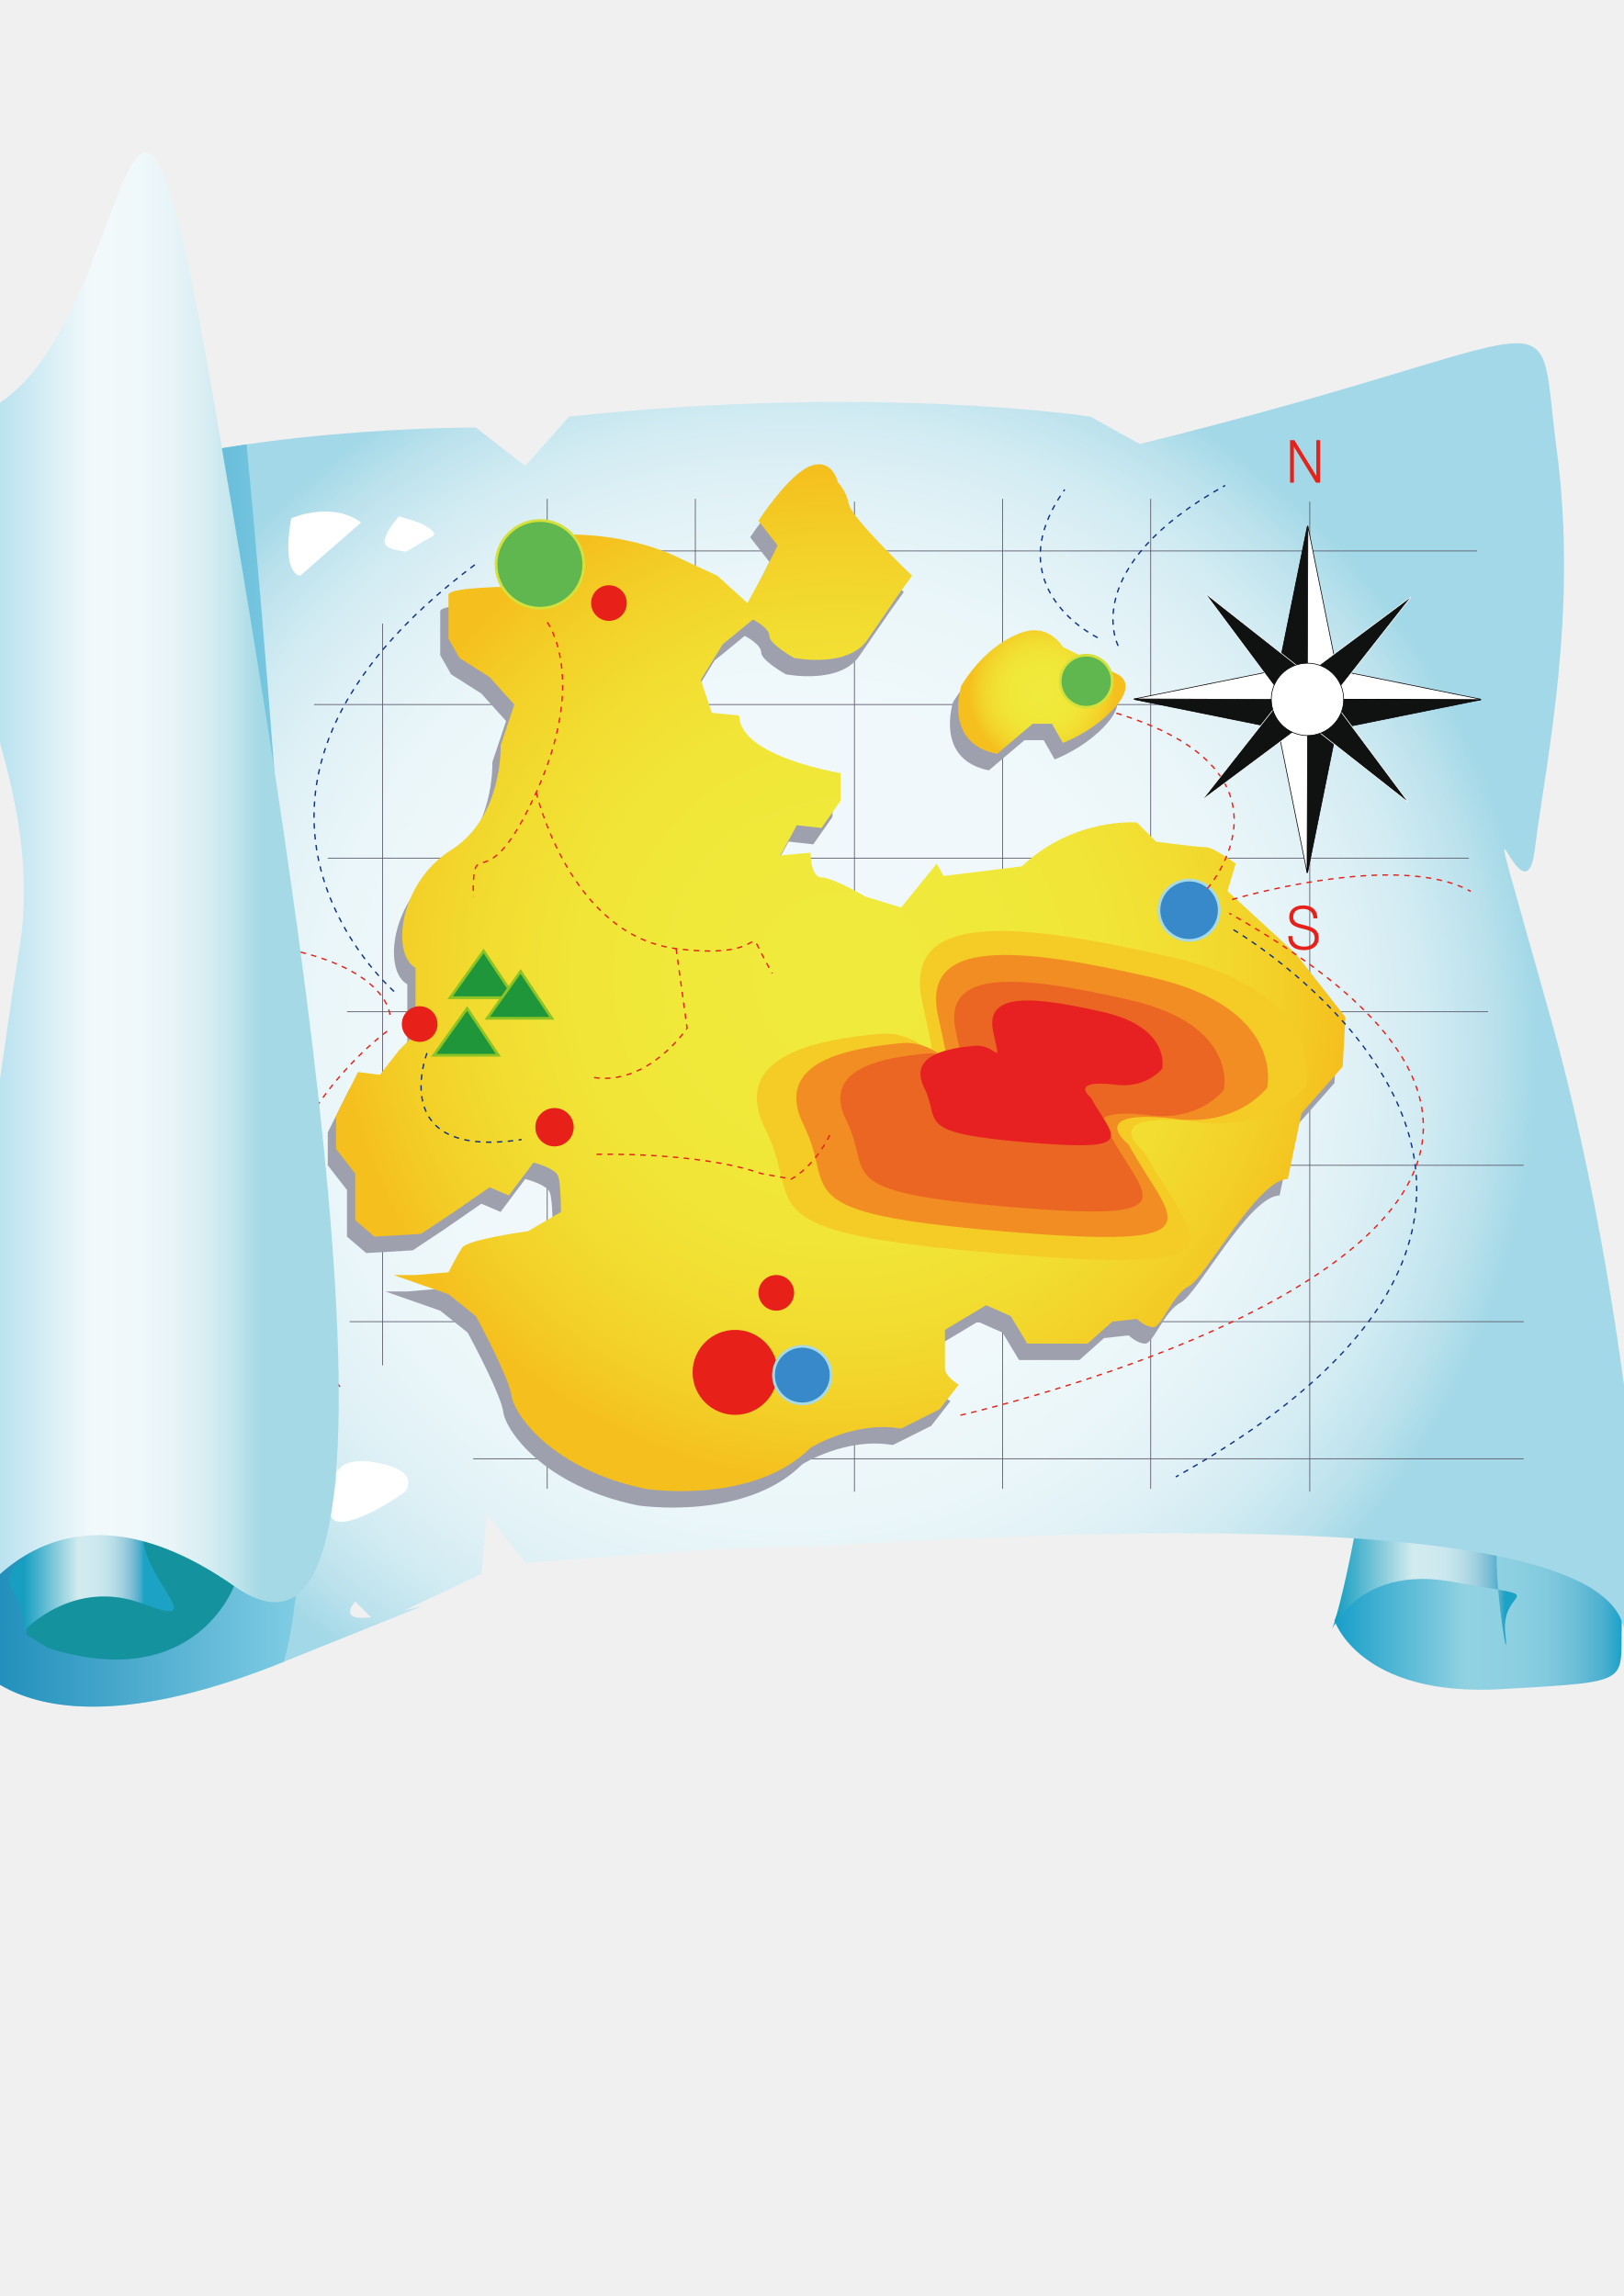
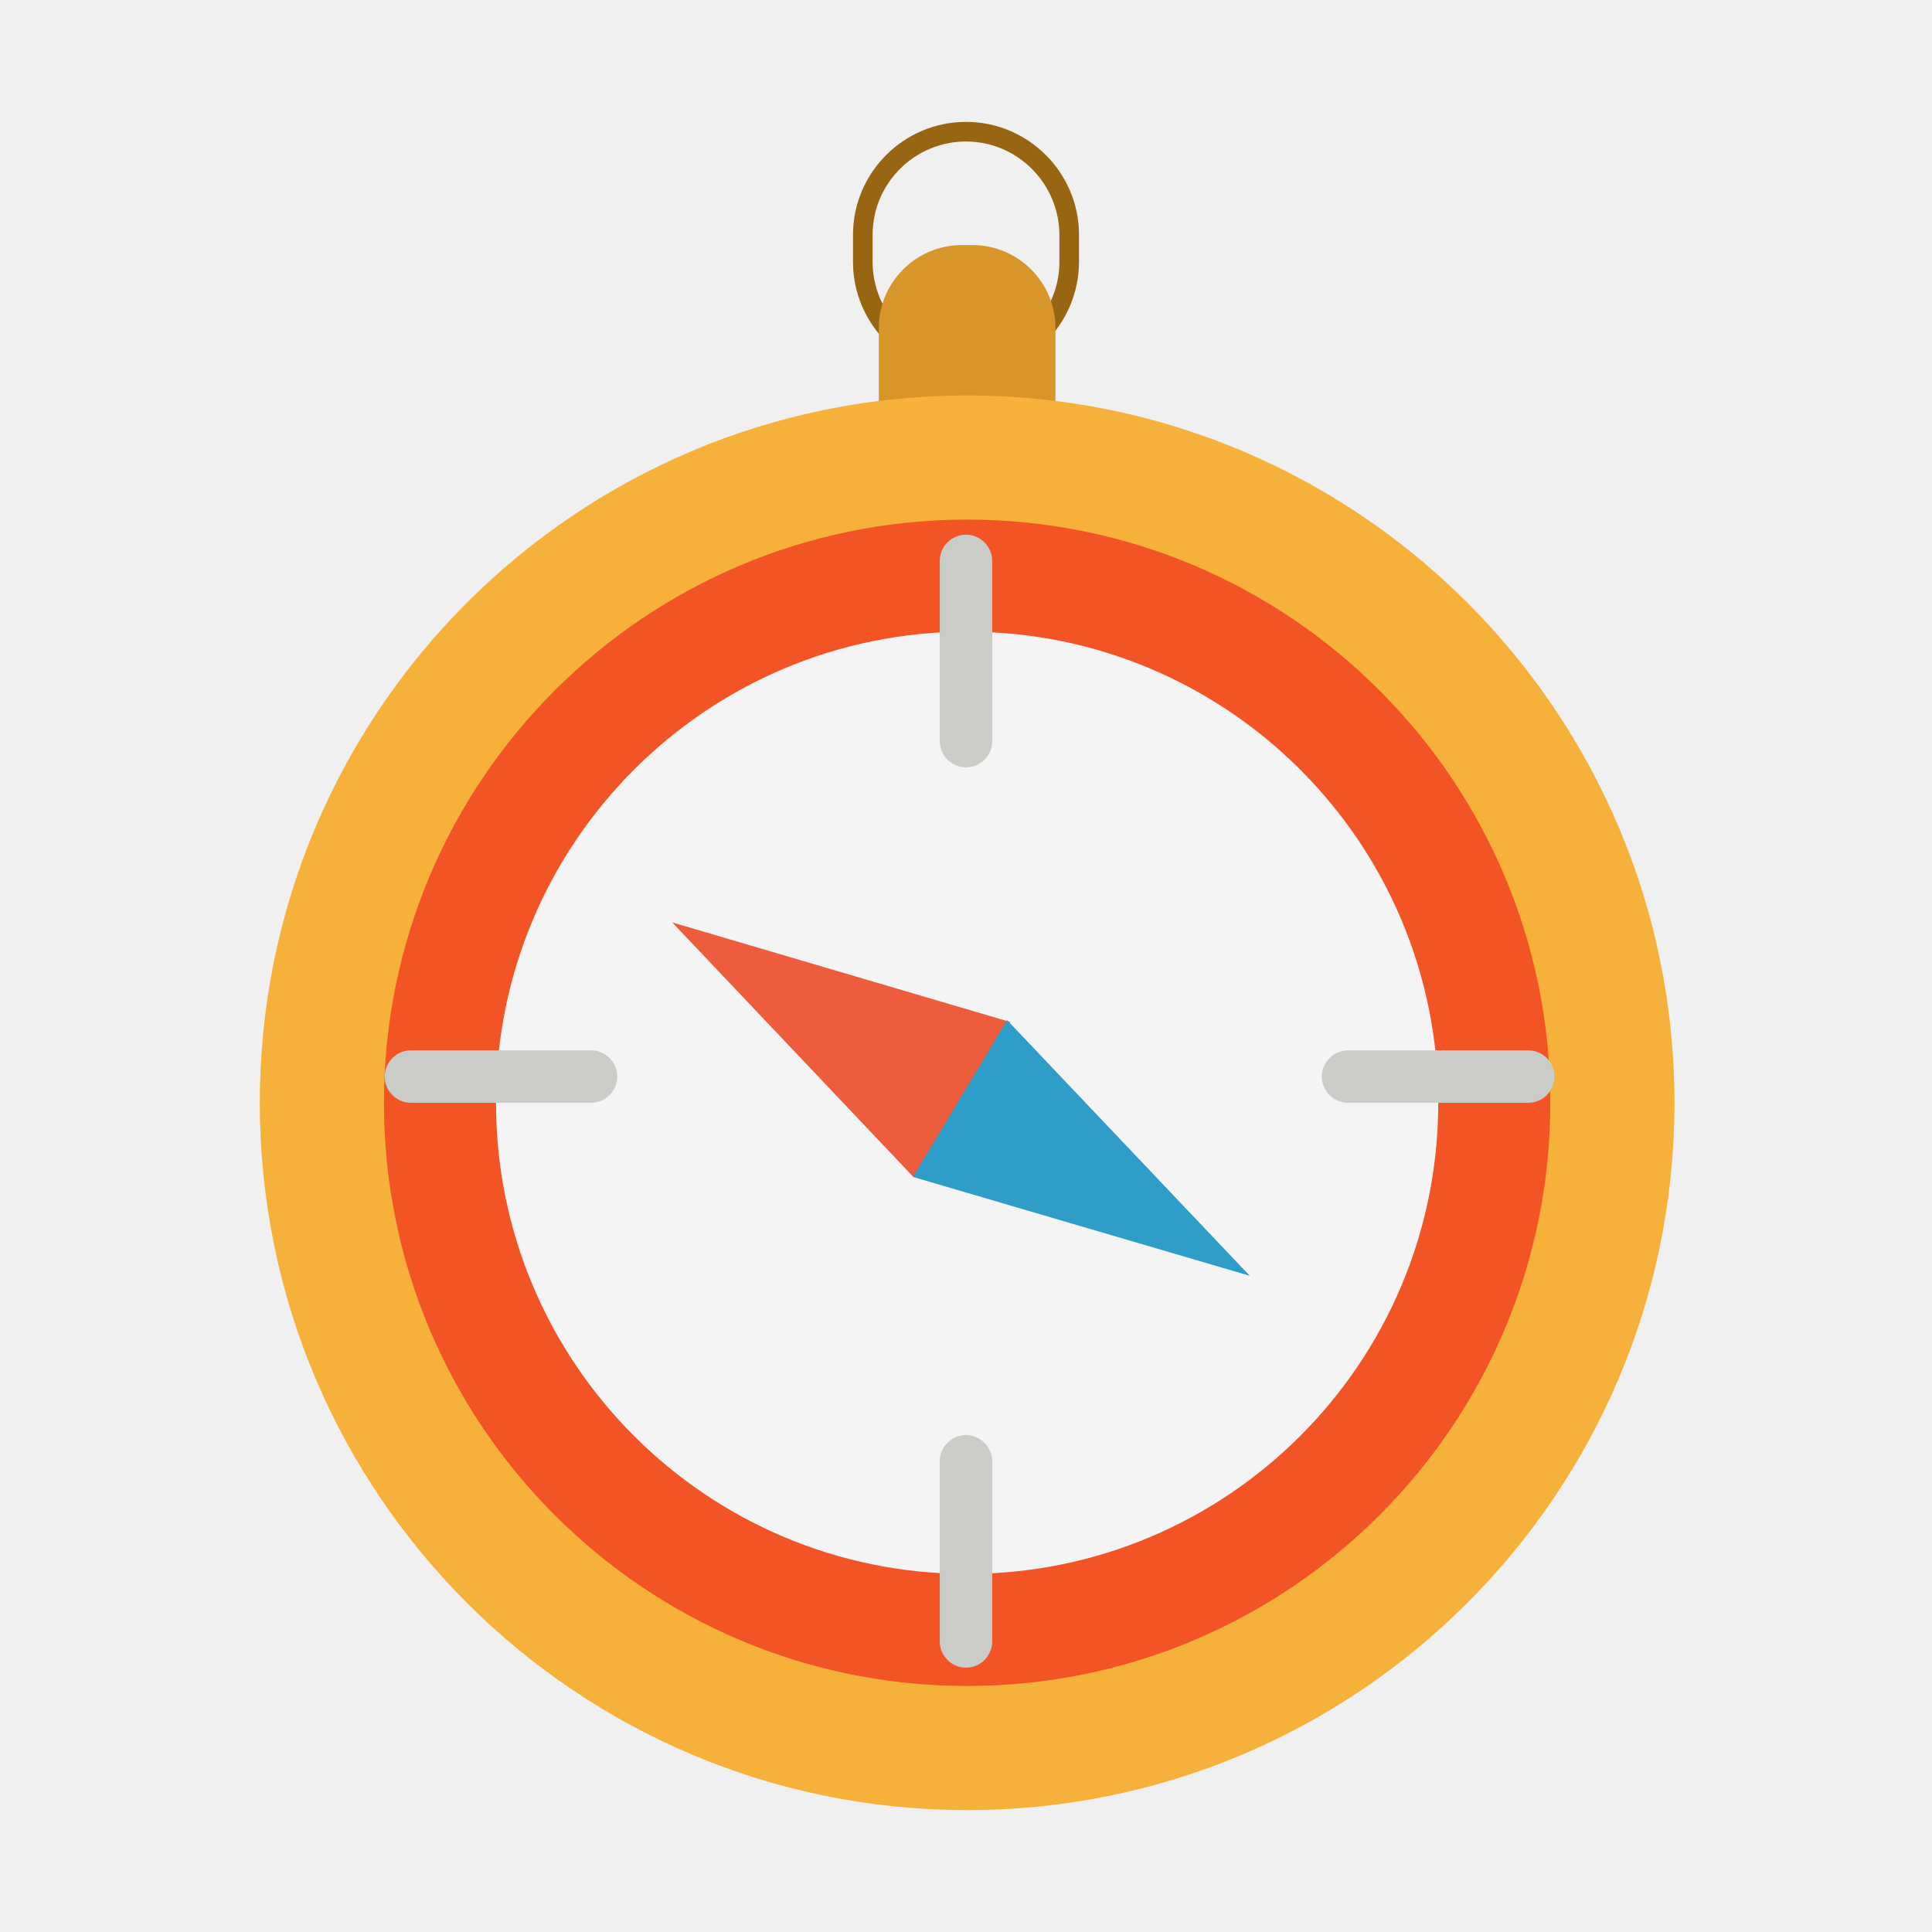
- <svg xmlns="http://www.w3.org/2000/svg" id="图层_1" xml:space="preserve" viewBox="0 0 595.28 841.89" y="0px" version="1.1" enable-background="new 0 0 595.28 841.89" x="0px">
-   <linearGradient id="SVGID_1_" y2="590.82" gradientUnits="userSpaceOnUse" y1="590.82" x2="594.83" x1="489.24">
-     <stop stop-color="#199FC9" offset=".006" />
-     <stop stop-color="#91D2E2" offset=".455" />
-     <stop stop-color="#8DD0E2" offset=".614" />
-     <stop stop-color="#82CADE" offset=".731" />
-     <stop stop-color="#6DBFD8" offset=".834" />
-     <stop stop-color="#4DB0D0" offset=".929" />
-     <stop stop-color="#19A2C9" offset="1" />
-   </linearGradient>
-   <path d="m489.24 594.23s9.057 28.152 61.345 25.137 42.24-2.012 44.251-29.16-4.021-24.137-67.377-28.162h-30.171s0.82 11.41-8.04 32.18z" fill="url(#SVGID_1_)" />
-   <linearGradient id="SVGID_2_" y2="578.39" gradientUnits="userSpaceOnUse" y1="578.39" x2="551.84" x1="489.49">
-     <stop stop-color="#179EC1" offset=".006" />
-     <stop stop-color="#D1EBEF" offset=".455" />
-     <stop stop-color="#CFEAEF" offset=".58" />
-     <stop stop-color="#C6E5EC" offset=".673" />
-     <stop stop-color="#B6DCE6" offset=".754" />
-     <stop stop-color="#9FCFDF" offset=".83" />
-     <stop stop-color="#7DBED5" offset=".901" />
-     <stop stop-color="#4BACCB" offset=".969" />
-     <stop stop-color="#1CA2C5" offset="1" />
-   </linearGradient>
-   <path d="m497.54 557.78s-3.792 21.826-8.045 36.203 2.013-21.121 42.237-14.088 18.099 1.012 20.115 19.113-6.035-27.154-2.014-37.215l-52.31-4z" fill="url(#SVGID_2_)" />
-   <radialGradient id="SVGID_3_" gradientUnits="userSpaceOnUse" cy="385.61" cx="289.34" r="275.03">
-     <stop stop-color="#F2F9FB" offset="0" />
-     <stop stop-color="#F0F8FB" offset=".466" />
-     <stop stop-color="#EAF6F9" offset=".634" />
-     <stop stop-color="#E0F1F6" offset=".754" />
-     <stop stop-color="#D1EBF2" offset=".851" />
-     <stop stop-color="#BCE2ED" offset=".932" />
-     <stop stop-color="#A2D8E7" offset="1" />
-   </radialGradient>
-   <path d="m-16.606 599.26s16.094 52.301 120.68 10.059 10.062-2.014 26.15-22.125l8.045 8.045 38.214-18.102 2.014-22.123 14.077 18.102s72.409-6.031 98.553-6.031 287.62-22.129 303.71 28.154 6.035-106.6-26.146-221.24-10.06-30.175-6.035-62.353 16.091-86.483 8.046-146.82 10.056-42.237-152.86-2.012l-18.099-10.056s-78.443-12.067-191.07 0l-16.091 18.103-18.099-14.08s-91.519-0.504-150.35 22.124c0.001-0.01 1.509 370.07-40.726 420.36z" fill="url(#SVGID_3_)" />
-   <linearGradient id="SVGID_4_" y2="394.36" gradientUnits="userSpaceOnUse" y1="394.36" x2="111.45" x1="-16.606">
-     <stop stop-color="#1486B6" offset="0" />
-     <stop stop-color="#82CEE5" offset="1" />
-   </linearGradient>
-   <path d="m104.07 609.31c-104.58 42.25-120.68-10.05-120.68-10.05 42.235-50.283 40.727-420.36 40.727-420.36 19.946-7.673 43.656-12.686 66.272-15.963 0.005-0.01 36.201 368.32 13.681 446.37z" fill="url(#SVGID_4_)" />
-   <g stroke="#5F5C6E" stroke-width=".3" fill="none">
-     <line x2="541.53" y1="202.02" x1="185.53" y2="202.02" />
-     <line x2="533.49" y1="258.34" x1="115.13" y2="258.34" />
-     <line x2="538.51" y1="314.66" x1="120.16" y2="314.66" />
-     <line x2="545.55" y1="370.98" x1="127.2" y2="370.98" />
-     <line x2="558.63" y1="427.29" x1="140.28" y2="427.29" />
-     <line x2="558.63" y1="484.62" x1="128.21" y2="484.62" />
-     <line x2="558.63" y1="534.9" x1="173.46" y2="534.9" />
-     <path d="m421.86 182.92v363" />
-     <path d="m367.56 182.92v363" />
-     <path d="m480.18 183.95v363.01" />
-     <path d="m254.92 182.92v363" />
-     <path d="m200.62 182.92v363" />
-     <path d="m140.28 228.67v271.99" />
-     <path d="m313.25 183.95v363.01" />
-   </g>
-   <path d="m85.971 581.15s-14.077 40.23-68.385 23.137l-8.045-5.031s3.019-17.094 2.013-27.152c0-0.01 50.281-26.15 74.417 9.04z" fill="#14939F" />
-   <linearGradient id="SVGID_5_" y2="579.34" gradientUnits="userSpaceOnUse" y1="579.34" x2="52.784" x1="8.536">
-     <stop stop-color="#179EC1" offset=".006" />
-     <stop stop-color="#D1EBEF" offset=".455" />
-     <stop stop-color="#CFEAEF" offset=".58" />
-     <stop stop-color="#C6E5EC" offset=".673" />
-     <stop stop-color="#B6DCE6" offset=".754" />
-     <stop stop-color="#9FCFDF" offset=".83" />
-     <stop stop-color="#7DBED5" offset=".901" />
-     <stop stop-color="#4BACCB" offset=".969" />
-     <stop stop-color="#1CA2C5" offset="1" />
-   </linearGradient>
-   <path d="m8.536 598.25s18.104-20.111 44.249-10.059-3.019-11.059 0-27.152-24.357-3.914-41.457 8.15-0.782 13.98-2.792 29.06z" fill="url(#SVGID_5_)" />
-   <g fill="#9EA0AD">
-     <path d="m331.35 217.11s-22.126-21.116-23.131-26.148c-1.006-5.027-4.021-8.042-4.021-8.042s-2.008-9.051-10.057-6.035c-8.045 3.018-19.109 20.112-19.109 20.112l7.04 9.049-5.026 10.059-6.035 11.06-11.064-10.055-13.072-6.034s-16.091-9.052-41.232-9.052l-11.062 7.04 4.027 11.062-12.07 1.005s-25.145 0-25.145 3.018v16.092l4.024 7.038 11.062 7.04 9.051 10.058-5.026 15.085s0.973 25.281-17.166 37.599c-0.305 0.207-0.619 0.413-0.936 0.613-19.11 12.066-22.126 38.212-13.078 43.245v24.136l-6.032 6.032-7.04 9.054-8.046-1.011-8.042 16.094v12.067l7.041 9.053v17.094l7.037 6.035 17.096-1.009 12.07-8.046 13.072-9.047 7.043 3.016 9.048-12.07s8.045 2.012 9.051 5.027 1.005 13.074 1.005 13.074l-12.066 7.043s-22.123 3.02-24.137 6.035c-2.014 3.02-5.029 9.051-5.029 9.051l-12.07 1.002h-8.04l20.109 7.041 10.059 8.045s9.568 17.553 12.375 26.362c0.346 1.087 0.587 2.034 0.697 2.807 1.005 7.034 15.088 27.144 49.275 34.187 0 0 39.222 6.033 60.342-15.086 0 0 16.092-10.053 33.185-7.037l14.08-7.037 7.038-9.053s-5.024-3.017-5.024-6.032v-14.077l15.086-9.051 9.051 4.018 6.032 10.057h22.125l9.048-8.043 9.051-1.005s3.02 3.016 6.032 3.016c3.019 0 7.04-12.069 13.075-15.085 6.034-3.017 25.145-39.22 36.203-39.22l5.029-24.139 15.083-17.09 1.008-18.104-18.104-23.134-25.14-23.16 3.019-10.055s-8.048-6.035-11.064-6.035c-3.019 0-18.102-2.012-18.102-2.012l-7.04-7.037s-23.131-2.014-42.234 16.089l-28.663 3.52-2.514-4.525-13.075 16.089-13.072-4.021s-12.069-7.039-16.088-7.039c-4.024 0-4.024-9.052-4.024-9.052l-11.061 1.005 6.034-11.063 9.051 1.008 7.034-10.059v-10.056s-37.205-6.034-37.205-21.118l-10.059-1.005-4.021-12.068 8.046-13.075 11.061-9.052s6.035 3.018 6.035 6.035c0 3.018 9.048 8.046 9.048 8.046s20.118 4.022 27.155-7.038l11.064-16.092 5.03-7.03z" />
-     <path d="m374.59 237.22c-2.99 0.37-15.086 4.025-25.139 20.11 0 0-7.04 21.119 13.072 25.145l13.074-11.064h7.041l4.021 7.039s9.786-3.556 17.64-11.507c0.5-0.504 0.988-1.026 1.468-1.565 8.045-9.051 1.005-12.068 1.005-12.068l-20.112-10.056c0.01 0.01-4.01-7.04-12.06-6.03z" />
-   </g>
-   <radialGradient id="SVGID_6_" gradientUnits="userSpaceOnUse" cy="358.49" cx="308.22" r="186.66">
-     <stop stop-color="#EFEA3C" offset=".022" />
-     <stop stop-color="#F0E93A" offset=".317" />
-     <stop stop-color="#F1E537" offset=".523" />
-     <stop stop-color="#F2DC30" offset=".702" />
-     <stop stop-color="#F3CF27" offset=".865" />
-     <stop stop-color="#F5BF1D" offset="1" />
-   </radialGradient>
-   <path d="m334.37 211.08s-22.128-21.116-23.131-26.148c-1.005-5.026-4.024-8.044-4.024-8.044s-2.008-9.051-10.059-6.033c-8.04 3.018-19.104 20.111-19.104 20.111l7.04 9.051-5.029 10.059-6.032 11.06-11.064-10.055-13.072-6.035s-16.094-9.051-41.232-9.051l-11.064 7.039 4.024 11.063-12.066 1.004s-25.145 0-25.145 3.018v16.092l4.027 7.039 11.059 7.039 9.051 10.059-5.024 15.084s0.971 25.282-17.166 37.601c-0.305 0.206-0.619 0.411-0.938 0.613-19.107 12.068-22.125 38.212-13.075 43.245v24.135l-6.032 6.035-7.04 9.051-8.045-1.008-8.045 16.091v12.069l7.04 9.05v17.095l7.037 6.035 17.1-1.008 12.066-8.043 13.072-9.051 7.043 3.019 9.051-12.069s8.042 2.008 9.051 5.026c1.002 3.017 1.002 13.075 1.002 13.075l-12.067 7.043s-22.123 3.016-24.136 6.031c-2.011 3.02-5.03 9.055-5.03 9.055l-12.066 0.999h-8.05l20.109 7.043 10.062 8.042s9.568 17.557 12.372 26.363c0.349 1.083 0.59 2.033 0.7 2.807 1.002 7.033 15.088 27.146 49.275 34.189 0 0 39.219 6.031 60.337-15.086 0 0 16.094-10.053 33.189-7.037l14.078-7.043 7.04-9.048s-5.026-3.019-5.026-6.035v-14.077l15.082-9.051 9.051 4.018 6.035 10.06h22.123l9.051-8.042 9.054-1.009s3.013 3.017 6.031 3.017c3.02 0 7.04-12.067 13.072-15.083 6.035-3.019 25.145-39.226 36.203-39.226l5.029-24.133 15.086-17.096 1.005-18.101-18.102-23.134-25.139-23.128 3.017-10.056s-8.046-6.034-11.064-6.034c-3.017 0-18.102-2.012-18.102-2.012l-7.037-7.039s-23.132-2.012-42.241 16.09l-28.657 3.52-2.514-4.525-13.075 16.089-13.074-4.021s-12.07-7.037-16.088-7.037c-4.027 0-4.027-9.052-4.027-9.052l-11.059 1.005 6.032-11.064 9.054 1.008 7.037-10.058v-10.056s-37.208-6.035-37.208-21.119l-10.056-1.005-4.021-12.068 8.045-13.075 11.059-9.051s6.035 3.017 6.035 6.033c0 3.018 9.051 8.047 9.051 8.047s20.115 4.021 27.152-7.039l11.062-16.092 5.05-7.02z" fill="url(#SVGID_6_)" />
-   <path d="m160.39 375.5c0 3.611-2.929 6.535-6.541 6.535-3.608 0-6.535-2.923-6.535-6.535 0-3.613 2.926-6.542 6.535-6.542 3.6 0 6.53 2.93 6.53 6.54z" fill="#E7211A" />
-   <path d="m229.78 221.13c0 3.612-2.929 6.535-6.541 6.535-3.608 0-6.534-2.923-6.534-6.535 0-3.611 2.926-6.54 6.534-6.54 3.61 0.01 6.54 2.94 6.54 6.55z" fill="#E7211A" />
-   <circle cy="413.32" cx="203.29" r="7.037" fill="#E7211A" />
-   <path d="m285.09 503.22c0 8.608-6.976 15.584-15.588 15.584-8.609 0-15.588-6.976-15.588-15.584 0-8.609 6.979-15.586 15.588-15.586 8.62 0 15.59 6.98 15.59 15.59z" fill="#E7211A" />
-   <path d="m291.13 474.06c0 3.607-2.926 6.531-6.537 6.531-3.612 0-6.538-2.924-6.538-6.531 0-3.615 2.926-6.544 6.538-6.544 3.61-0.01 6.54 2.92 6.54 6.54z" fill="#E7211A" />
-   <radialGradient id="SVGID_7_" gradientUnits="userSpaceOnUse" cy="253.77" cx="381.96" r="26.979">
-     <stop stop-color="#EFEA3C" offset=".022" />
-     <stop stop-color="#F0E93A" offset=".317" />
-     <stop stop-color="#F1E537" offset=".523" />
-     <stop stop-color="#F2DC30" offset=".702" />
-     <stop stop-color="#F3CF27" offset=".865" />
-     <stop stop-color="#F5BF1D" offset="1" />
-   </radialGradient>
-   <path d="m377.61 231.19c-2.995 0.372-15.088 4.026-25.142 20.112 0 0-7.04 21.118 13.075 25.143l13.072-11.063h7.04l4.021 7.038s9.785-3.555 17.643-11.507c0.499-0.504 0.987-1.024 1.467-1.565 8.046-9.051 1.006-12.068 1.006-12.068l-20.115-10.055s-4.02-7.04-12.07-6.03z" fill="url(#SVGID_7_)" />
-   <path stroke="#E7211A" stroke-width=".5" stroke-dasharray="2" d="m200.62 228.17s15.086 20.11-4.024 62.347-23.131 13.076-23.131 38.216" fill="none" />
-   <path stroke="#E7211A" stroke-width=".5" stroke-dasharray="2" d="m196.59 290.52s12.07 52.297 51.289 57.323 22.126-14.077 35.201 9.051" fill="none" />
-   <path stroke="#E7211A" stroke-width=".5" stroke-dasharray="2" d="m247.88 347.84l4.021 29.162s-14.078 21.119-34.19 18.103" fill="none" />
-   <path d="m478.83 398.24s8.049-34.191-49.275-47.266-98.553-17.096-91.513 16.089 4.019 10.056-16.091 12.068-55.31 7.042-41.23 35.199-10.062 37.206 85.478 45.253 71.401-4.021 53.303-37.208c0 0-19.112-15.085 19.104-11.064 0 0 24.13 5.03 40.22-13.07z" fill="#F5CB25" />
-   <path d="m464.56 398.92s6.897-29.313-42.25-40.522-84.493-14.659-78.461 13.794 3.448 8.621-13.796 10.348-47.419 6.036-35.346 30.175-8.624 31.903 73.286 38.801 61.214-3.446 45.698-31.9c0 0-16.384-12.933 16.379-9.487 0 0 20.7 4.32 34.49-11.21z" fill="#F18D22" />
-   <path d="m448.68 399.7s5.619-23.878-34.413-33.011-68.821-11.938-63.911 11.238 2.813 7.021-11.232 8.428-38.624 4.916-28.791 24.578-7.02 25.988 59.691 31.603 49.862-2.807 37.22-25.984c0 0-13.348-10.532 13.346-7.726-0.01-0.01 16.84 3.51 28.08-9.13z" fill="#EC6623" />
-   <path d="m426.07 391.89s3.542-15.046-21.681-20.804-43.38-7.525-40.286 7.082 1.778 4.428-7.08 5.313-24.343 3.1-18.146 15.492-4.42 16.373 37.624 19.915 31.42-1.767 23.456-16.373c0 0-8.414-6.639 8.409-4.87 0.01 0.01 10.63 2.22 17.71-5.75z" fill="#E72122" />
-   <circle stroke="#D6E03B" cx="197.94" r="16.089" cy="206.94" fill="#60B750" />
-   <circle stroke="#A7DAE2" cx="435.94" r="11.062" cy="333.76" fill="#3889CA" />
-   <path stroke="#A7DAE2" d="m304.7 504.22c0 5.825-4.728 10.559-10.56 10.559-5.831 0-10.562-4.733-10.562-10.559 0-5.834 4.73-10.559 10.562-10.559 5.83 0.01 10.56 4.73 10.56 10.56z" fill="#3889CA" />
-   <path stroke="#D6E03B" d="m407.78 249.79c0 5.276-4.271 9.555-9.554 9.555-5.273 0-9.551-4.278-9.551-9.555 0-5.275 4.277-9.554 9.551-9.554 5.28 0.01 9.55 4.29 9.55 9.56z" fill="#60B750" />
-   <polygon stroke="#8CC325" points="177.3 348.68 165.04 365.84 188.74 365.84" fill="#20963A" />
-   <polygon stroke="#8CC325" points="171.26 369.79 159.01 386.95 182.7 386.95" fill="#20963A" />
-   <polygon stroke="#8CC325" points="190.87 356.22 178.62 373.38 202.31 373.38" fill="#20963A" />
-   <path stroke="#E7211A" stroke-width=".5" stroke-dasharray="2" d="m218.71 423.27s37.214-1.009 60.343 7.039l11.062 2.008s8.048-4.023 14.08-16.09" fill="none" />
-   <path stroke="#E7211A" stroke-width=".5" stroke-dasharray="2" d="m352.12 518.91s303.71-68.383 98.554-184.03" fill="none" />
-   <path stroke="#E7211A" stroke-width=".5" stroke-dasharray="2" d="m451.68 329.85s60.34-18.103 87.492-3.017" fill="none" />
-   <path stroke="#E7211A" stroke-width=".5" stroke-dasharray="2" d="m442.63 325.83s37.984-43.351-35.311-64.918" fill="none" />
-   <path stroke="#E7211A" stroke-width=".5" stroke-dasharray="2" d="m142.95 372.09s-1.002-18.102-43.241-25.142" fill="none" />
-   <path stroke="#E7211A" stroke-width=".5" stroke-dasharray="2" d="m141.94 378.12s-80.458 58.333-16.094 131.74" fill="none" />
-   <polygon stroke-linejoin="round" fill="#101111" stroke="#040000" stroke-linecap="round" stroke-width=".25" points="415.85 256.28 415.85 256.49 469.38 267.31 469.38 256.49" />
-   <polygon stroke-linejoin="round" fill="#fff" stroke="#040000" stroke-linecap="round" stroke-width=".25" points="415.85 256.28 469.39 245.46 469.38 256.49" />
-   <polygon stroke-linejoin="round" fill="#101111" stroke="#040000" stroke-linecap="round" stroke-width=".25" points="479.49 192.95 479.29 192.95 468.46 246.48 479.29 246.49" />
-   <polygon stroke-linejoin="round" fill="#fff" stroke="#040000" stroke-linecap="round" stroke-width=".25" points="479.49 192.95 490.32 246.5 479.29 246.49" />
-   <polygon stroke-linejoin="round" fill="#101111" stroke="#040000" stroke-linecap="round" stroke-width=".25" points="479.19 319.93 479.39 319.93 490.21 266.4 479.39 266.39" />
-   <polygon stroke-linejoin="round" fill="#fff" stroke="#040000" stroke-linecap="round" stroke-width=".25" points="479.19 319.93 468.36 266.38 479.39 266.39" />
-   <polygon stroke-linejoin="round" fill="#fff" stroke="#040000" stroke-linecap="round" stroke-width=".25" points="542.83 256.6 542.82 256.39 489.3 245.56 489.3 256.39" />
-   <polygon stroke-linejoin="round" fill="#101111" stroke="#040000" stroke-linecap="round" stroke-width=".25" points="542.83 256.6 489.29 267.42 489.3 256.39" />
-   <path stroke-linejoin="round" d="m517.18 219.12l-0.119-0.122-37.714 28.103-37.043-29.162-0.125 0.124 28.1 37.712-29.154 37.047 0.119 0.117 37.717-28.097 37.046 29.151 0.122-0.12-28.1-37.71 29.14-37.04zm-38.14 44.77l-1.99-2.042-5.808-5.983 2.092-5.811 5.936-1.995 5.803 2.097 1.993 5.932-2.089 5.81-5.93 1.99z" stroke="#fff" stroke-linecap="round" stroke-width=".25" fill="#101111" />
-   <path stroke-linejoin="round" d="m492.61 256.44c0 7.331-5.944 13.268-13.267 13.268-7.331 0-13.272-5.938-13.272-13.268 0-7.324 5.941-13.27 13.272-13.27 7.32 0 13.27 5.95 13.27 13.27z" stroke="#040000" stroke-linecap="round" stroke-width=".25" fill="#fff" />
-   <path d="m472.96 176.98v-15.585h1.581l8.042 13.092v-13.092h1.403v15.585h-1.537l-8.086-13.175v13.175h-1.391z" fill="#E7211A" />
-   <path d="m473.77 343.22c0 1.22 0.384 2.179 1.125 2.852 0.764 0.688 1.836 1.037 3.213 1.037 1.212 0 2.165-0.283 2.848-0.849 0.691-0.549 1.034-1.284 1.034-2.215 0-0.967-0.287-1.692-0.862-2.169-0.491-0.424-1.412-0.802-2.77-1.138l-1.452-0.359c-1.525-0.395-2.592-0.877-3.214-1.438-0.686-0.642-1.034-1.568-1.034-2.771 0-1.248 0.453-2.256 1.351-3.016 0.927-0.777 2.177-1.167 3.751-1.167 1.633 0 2.909 0.418 3.821 1.25s1.392 1.998 1.412 3.488h-1.477c-0.018-1.12-0.357-1.969-1.034-2.551-0.662-0.594-1.589-0.891-2.786-0.891-1.15 0-2.037 0.249-2.656 0.755-0.612 0.519-0.912 1.23-0.912 2.162 0 0.711 0.209 1.29 0.616 1.714 0.409 0.408 1.081 0.731 2.008 0.968l1.815 0.447c1.729 0.418 2.958 0.96 3.708 1.622 0.79 0.706 1.186 1.684 1.186 2.933 0 1.378-0.477 2.476-1.438 3.289-0.953 0.812-2.258 1.225-3.905 1.225-1.874 0-3.313-0.447-4.306-1.338-1-0.872-1.499-2.12-1.499-3.735v-0.106h1.44z" fill="#E7211A" />
-   <path d="m153.51 191.57l-7.267-2.253s-3.81 4.48-4.533 6.656c-0.68 2.044-3.016 5.204 7.229 6.284l9.167-5.393c-0.01 0 4.35-1.02-4.6-5.3z" fill="#fff" />
-   <path d="m106.74 190.07s14.58-6.538 25.644 1.508l-22.283 19.5s-6.98 0.2-3.36-21.01z" fill="#fff" />
-   <path d="m136.85 536.12s-11.268-2.177-13.267 4.066 0.985-5.915 0 0c-0.247 1.5-1 8.244-2.246 13.49 0 0-2.501 9.244 14.987 0.75 0 0 8.02-4.152 12.183-7.484 0-0.01 6.83-7.84-11.65-10.83z" fill="#fff" />
-   <linearGradient id="SVGID_8_" y2="368.29" gradientUnits="userSpaceOnUse" y1="368.29" x2="95.424" x1="-17.766">
-     <stop stop-color="#9ED7EA" offset=".006" />
-     <stop stop-color="#F2F9FB" offset=".455" />
-     <stop stop-color="#EFF8FA" offset=".607" />
-     <stop stop-color="#E7F4F8" offset=".719" />
-     <stop stop-color="#D9EEF3" offset=".818" />
-     <stop stop-color="#C4E6ED" offset=".909" />
-     <stop stop-color="#A7DAE5" offset=".995" />
-     <stop stop-color="#A5D9E5" offset="1" />
-   </linearGradient>
-   <path d="m-16.606 599.26s30.168-68.379 102.58-17.6 25.645-241.36-7.543-434.44-27.152-24.135-82.968 3.018 24.137 111.63 12.07 194.59c-0.003-0.01-31.679 199.61-24.139 254.43z" fill="url(#SVGID_8_)" />
-   <path stroke="#0E3384" stroke-width=".5" stroke-dasharray="2" d="m452.19 340.91s164.42 96.545-21.12 200.63" fill="none" />
-   <path stroke="#0E3384" stroke-width=".5" stroke-dasharray="2" d="m144.46 363.54s-82.968-72.408 30.168-156.88" fill="none" />
-   <path stroke="#0E3384" stroke-width=".5" stroke-dasharray="2" d="m156.52 386.17s-15.086 39.221 34.695 31.678" fill="none" />
-   <path stroke="#0E3384" stroke-width=".5" stroke-dasharray="2" d="m409.95 236.83s-15.085-28.662 39.22-58.832" fill="none" />
-   <path stroke="#0E3384" stroke-width=".5" stroke-dasharray="2" d="m402.4 233.81s-37.711-18.102-12.069-54.305" fill="none" />
+ <svg xmlns="http://www.w3.org/2000/svg" width="800px" height="800px" viewBox="0 0 1024 1024" class="icon" version="1.1">
+   <path d="M512 198.7c-33 0-59.9-26.9-59.9-59.9v-14.3c0-33 26.9-59.9 59.9-59.9s59.9 26.9 59.9 59.9v14.3c-0.1 33-26.9 59.9-59.9 59.9zM512 75c-27.3 0-49.5 22.2-49.5 49.5v14.3c0 27.3 22.2 49.5 49.5 49.5s49.5-22.2 49.5-49.5v-14.3C561.4 97.2 539.2 75 512 75z" fill="#986612" />
+   <path d="M515.5 289.5h-5.8c-24.2 0-43.9-19.8-43.9-43.9v-71.8c0-24.2 19.8-43.9 43.9-43.9h5.8c24.2 0 43.9 19.8 43.9 43.9v71.8c0.1 24.1-19.7 43.9-43.9 43.9z" fill="#D8962A" />
+   <path d="M512.6 584.5m-374.9 0a374.9 374.9 0 1 0 749.8 0 374.9 374.9 0 1 0-749.8 0Z" fill="#F6B13A" />
+   <path d="M512.6 584.5m-309.1 0a309.1 309.1 0 1 0 618.2 0 309.1 309.1 0 1 0-618.2 0Z" fill="#F35426" />
+   <path d="M512.6 584.5m-249.7 0a249.7 249.7 0 1 0 499.4 0 249.7 249.7 0 1 0-499.4 0Z" fill="#F4F4F4" />
+   <path d="M313.3 584.5h-95.5c-7.6 0-13.9-6.2-13.9-13.9 0-7.6 6.2-13.9 13.9-13.9h95.5c7.6 0 13.9 6.2 13.9 13.9-0.1 7.7-6.3 13.9-13.9 13.9zM525.9 774.6V870c0 7.6-6.2 13.9-13.9 13.9-7.6 0-13.9-6.2-13.9-13.9v-95.5c0-7.6 6.2-13.9 13.9-13.9 7.6 0.1 13.9 6.3 13.9 14zM525.9 297.3v95.5c0 7.6-6.2 13.9-13.9 13.9-7.6 0-13.9-6.2-13.9-13.9v-95.5c0-7.6 6.2-13.9 13.9-13.9 7.6 0 13.9 6.3 13.9 13.9zM810 584.5h-95.5c-7.6 0-13.9-6.2-13.9-13.9 0-7.6 6.2-13.9 13.9-13.9H810c7.6 0 13.9 6.2 13.9 13.9s-6.2 13.9-13.9 13.9z" fill="#C9CCC7" />
+   <path d="M484.3 624l-128-135.1 179.2 52.8z" fill="#EC5C3D" />
+   <path d="M483.9 623.8l178.5 52.4-128.6-135.5z" fill="#2E9DC7" />
</svg>
